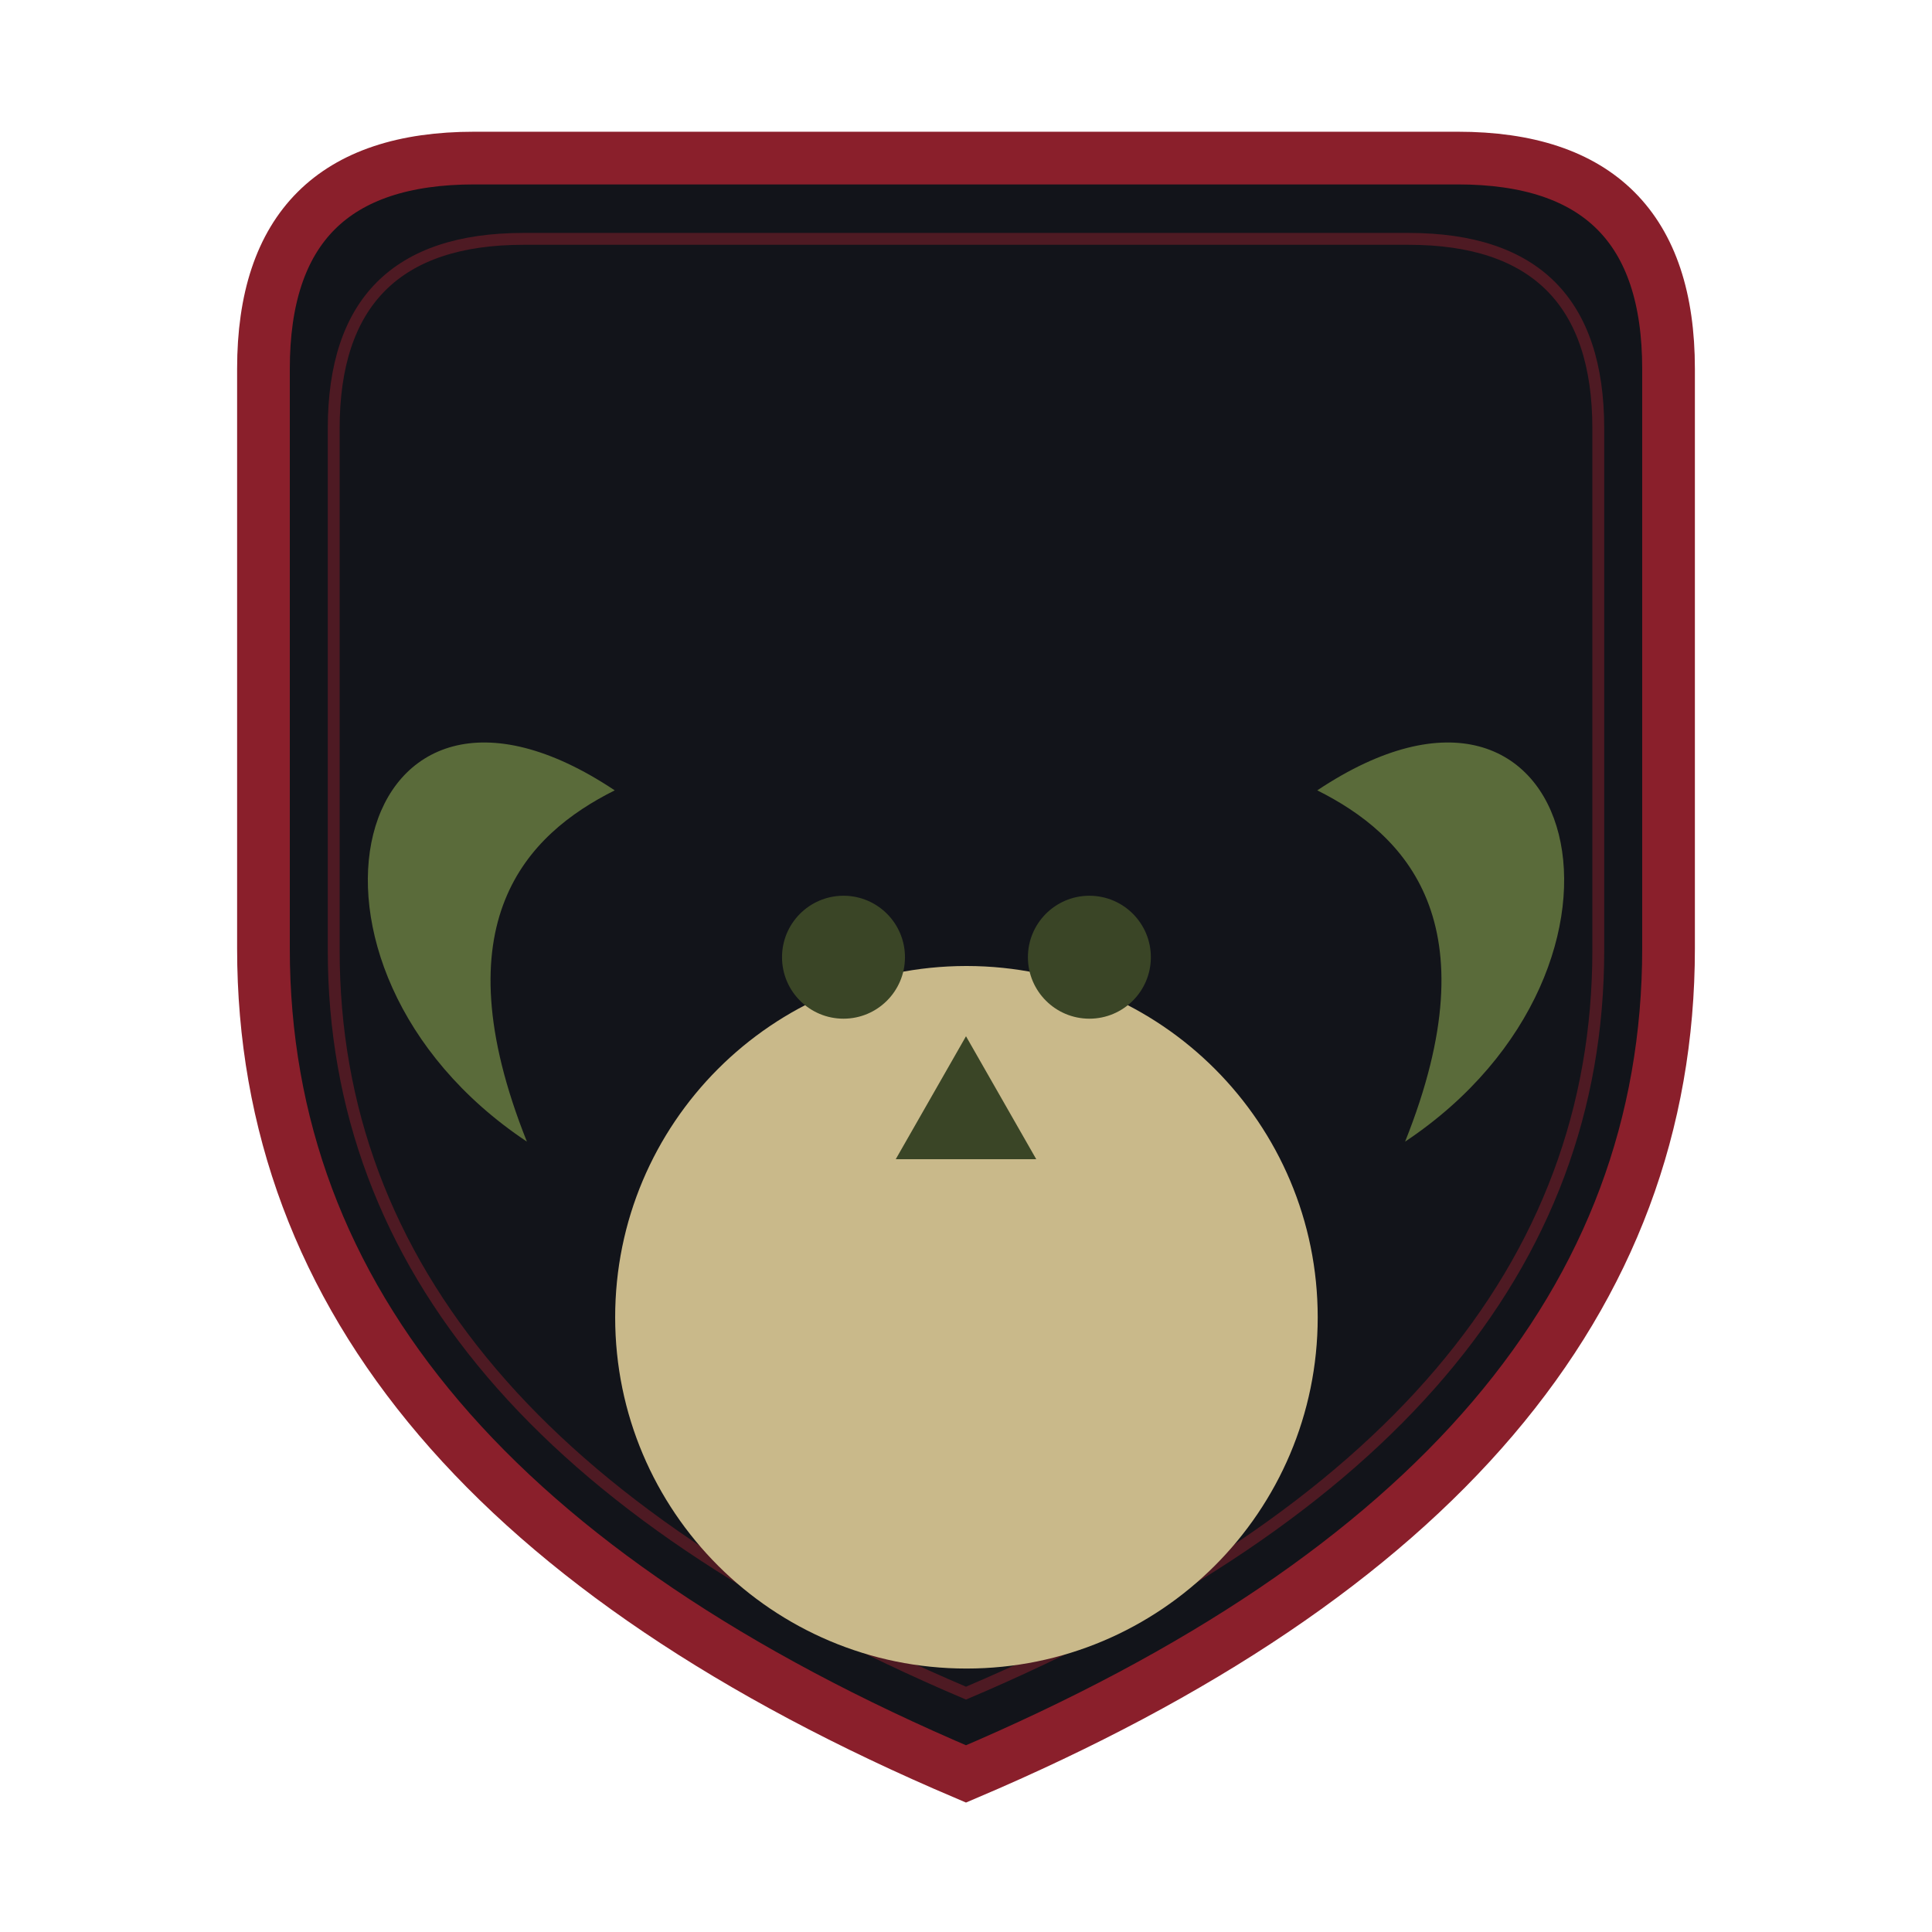
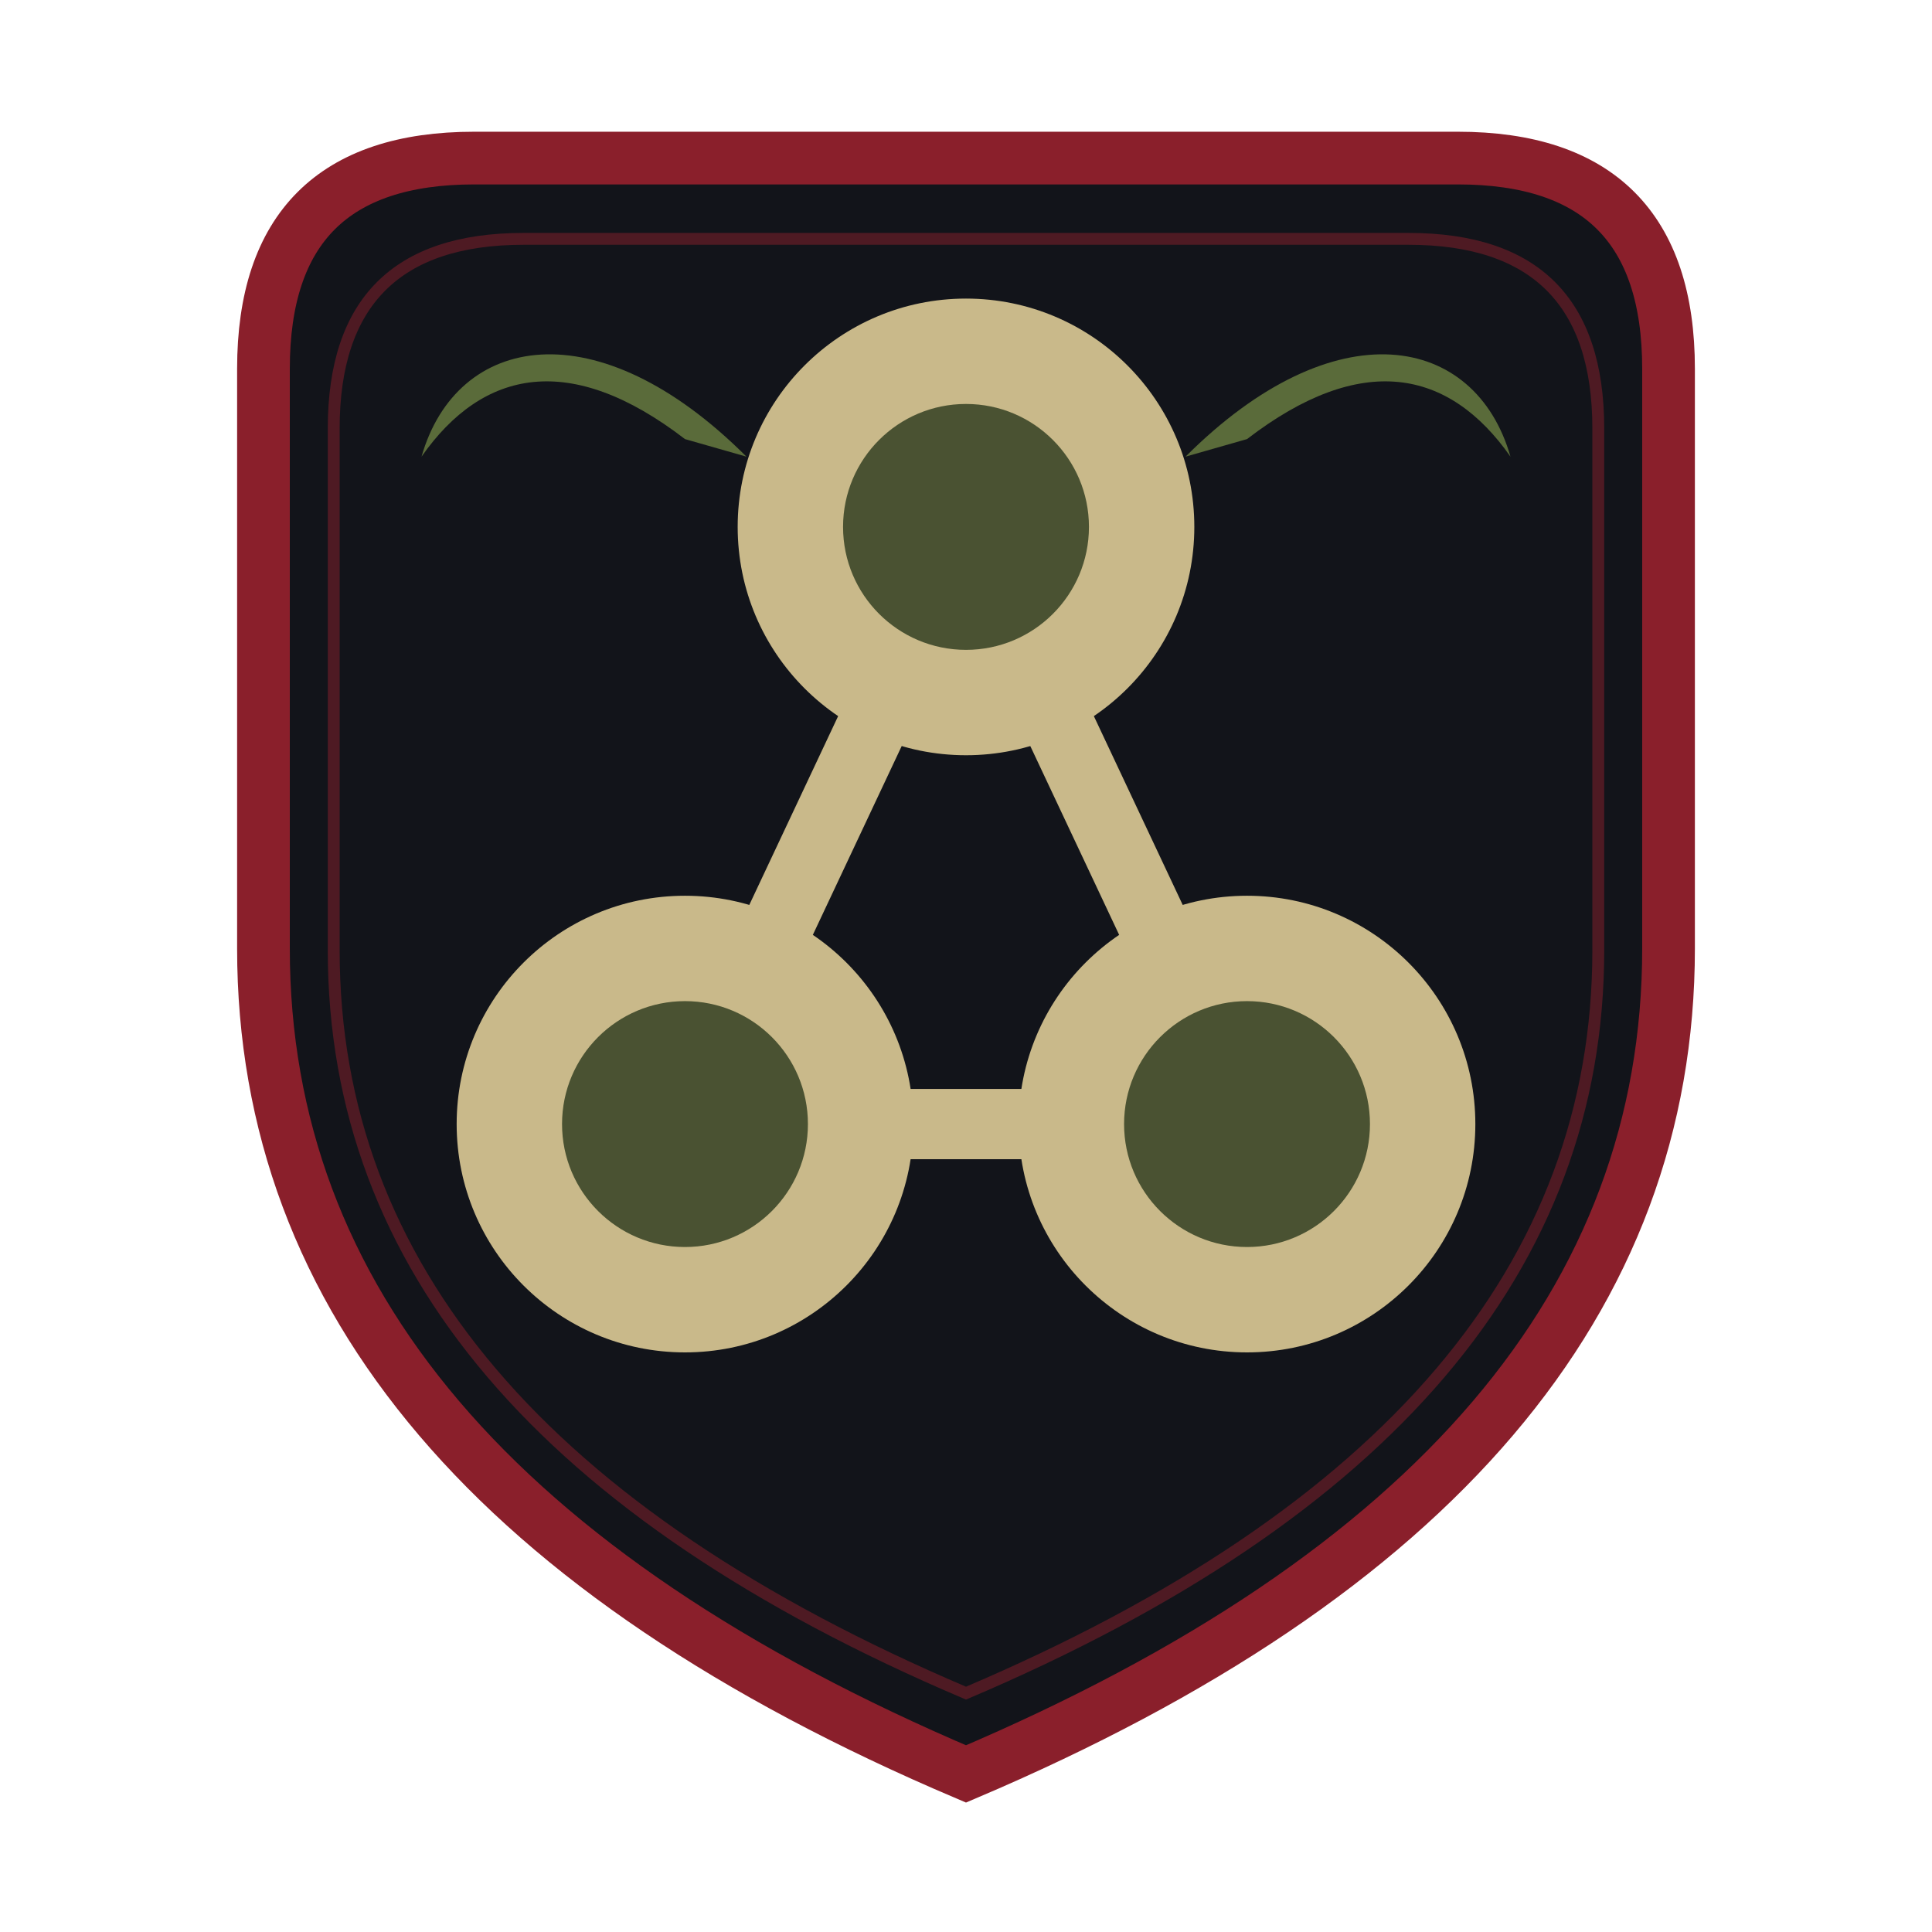
<svg xmlns="http://www.w3.org/2000/svg" viewBox="0 0 220 220">
  <defs>
    <clipPath id="shieldClip14">
      <path d="M30,42 Q30,18 54,18 L166,18 Q190,18 190,42 L190,108 Q190,168 110,202 Q30,168 30,108 Z" />
    </clipPath>
  </defs>
  <path d="M30,42 Q30,18 54,18 L166,18 Q190,18 190,42 L190,108 Q190,168 110,202 Q30,168 30,108 Z" fill="#12141a" stroke="#8a1f2b" stroke-width="6" />
  <path d="M30,42 Q30,18 54,18 L166,18 Q190,18 190,42 L190,108 Q190,168 110,202 Q30,168 30,108 Z" fill="none" stroke="#8a1f2b" stroke-width="1.5" opacity="0.5" transform="translate(110,110) scale(0.9) translate(-110,-110)" />
  <g clip-path="url(#shieldClip14)">
-     <path d="M110,110 a40,40 0 1 0 0.1,0 Z" fill="#c9b98a" stroke="none" stroke-width="0" stroke-linecap="round" stroke-linejoin="round" />
-     <path d="M96,102 a7,7 0 1 0 0.1,0 Z" fill="#3a4526" stroke="none" stroke-width="0" stroke-linecap="round" stroke-linejoin="round" />
-     <path d="M124,102 a7,7 0 1 0 0.1,0 Z" fill="#3a4526" stroke="none" stroke-width="0" stroke-linecap="round" stroke-linejoin="round" />
-     <path d="M110,118 L102,132 L118,132 Z" fill="#3a4526" stroke="none" stroke-width="0" stroke-linecap="round" stroke-linejoin="round" />
-     <path d="M70,90 C40,70 30,110 60,130 C50,105 60,95 70,90 Z" fill="#5a6b3a" stroke="none" stroke-width="0" stroke-linecap="round" stroke-linejoin="round" />
-     <path d="M150,90 C180,70 190,110 160,130 C170,105 160,95 150,90 Z" fill="#5a6b3a" stroke="none" stroke-width="0" stroke-linecap="round" stroke-linejoin="round" />
+     <path d="M110,60 m-26,0 a26,26 0 1,0 52,0 a26,26 0 1,0 -52,0 Z" fill="#c9b98a" stroke="none" stroke-width="0" stroke-linecap="round" stroke-linejoin="round" />
+     <path d="M78,128 m-26,0 a26,26 0 1,0 52,0 a26,26 0 1,0 -52,0 Z" fill="#c9b98a" stroke="none" stroke-width="0" stroke-linecap="round" stroke-linejoin="round" />
+     <path d="M142,128 m-26,0 a26,26 0 1,0 52,0 a26,26 0 1,0 -52,0 Z" fill="#c9b98a" stroke="none" stroke-width="0" stroke-linecap="round" stroke-linejoin="round" />
+     <path d="M110,60 L78,128 L142,128 Z" fill="none" stroke="#c9b98a" stroke-width="8" stroke-linecap="round" stroke-linejoin="round" />
+     <path d="M110,60 m-14,0 a14,14 0 1,0 28,0 a14,14 0 1,0 -28,0 Z" fill="#4a5232" stroke="none" stroke-width="0" stroke-linecap="round" stroke-linejoin="round" />
+     <path d="M78,128 m-14,0 a14,14 0 1,0 28,0 a14,14 0 1,0 -28,0 Z" fill="#4a5232" stroke="none" stroke-width="0" stroke-linecap="round" stroke-linejoin="round" />
+     <path d="M142,128 m-14,0 a14,14 0 1,0 28,0 a14,14 0 1,0 -28,0 Z" fill="#4a5232" stroke="none" stroke-width="0" stroke-linecap="round" stroke-linejoin="round" />
+     <path d="M85,52 C68,35 52,38 48,52 C55,42 65,40 78,50 Z" fill="#5a6b3a" stroke="none" stroke-width="0" stroke-linecap="round" stroke-linejoin="round" />
+     <path d="M135,52 C152,35 168,38 172,52 C165,42 155,40 142,50 Z" fill="#5a6b3a" stroke="none" stroke-width="0" stroke-linecap="round" stroke-linejoin="round" />
  </g>
</svg>
